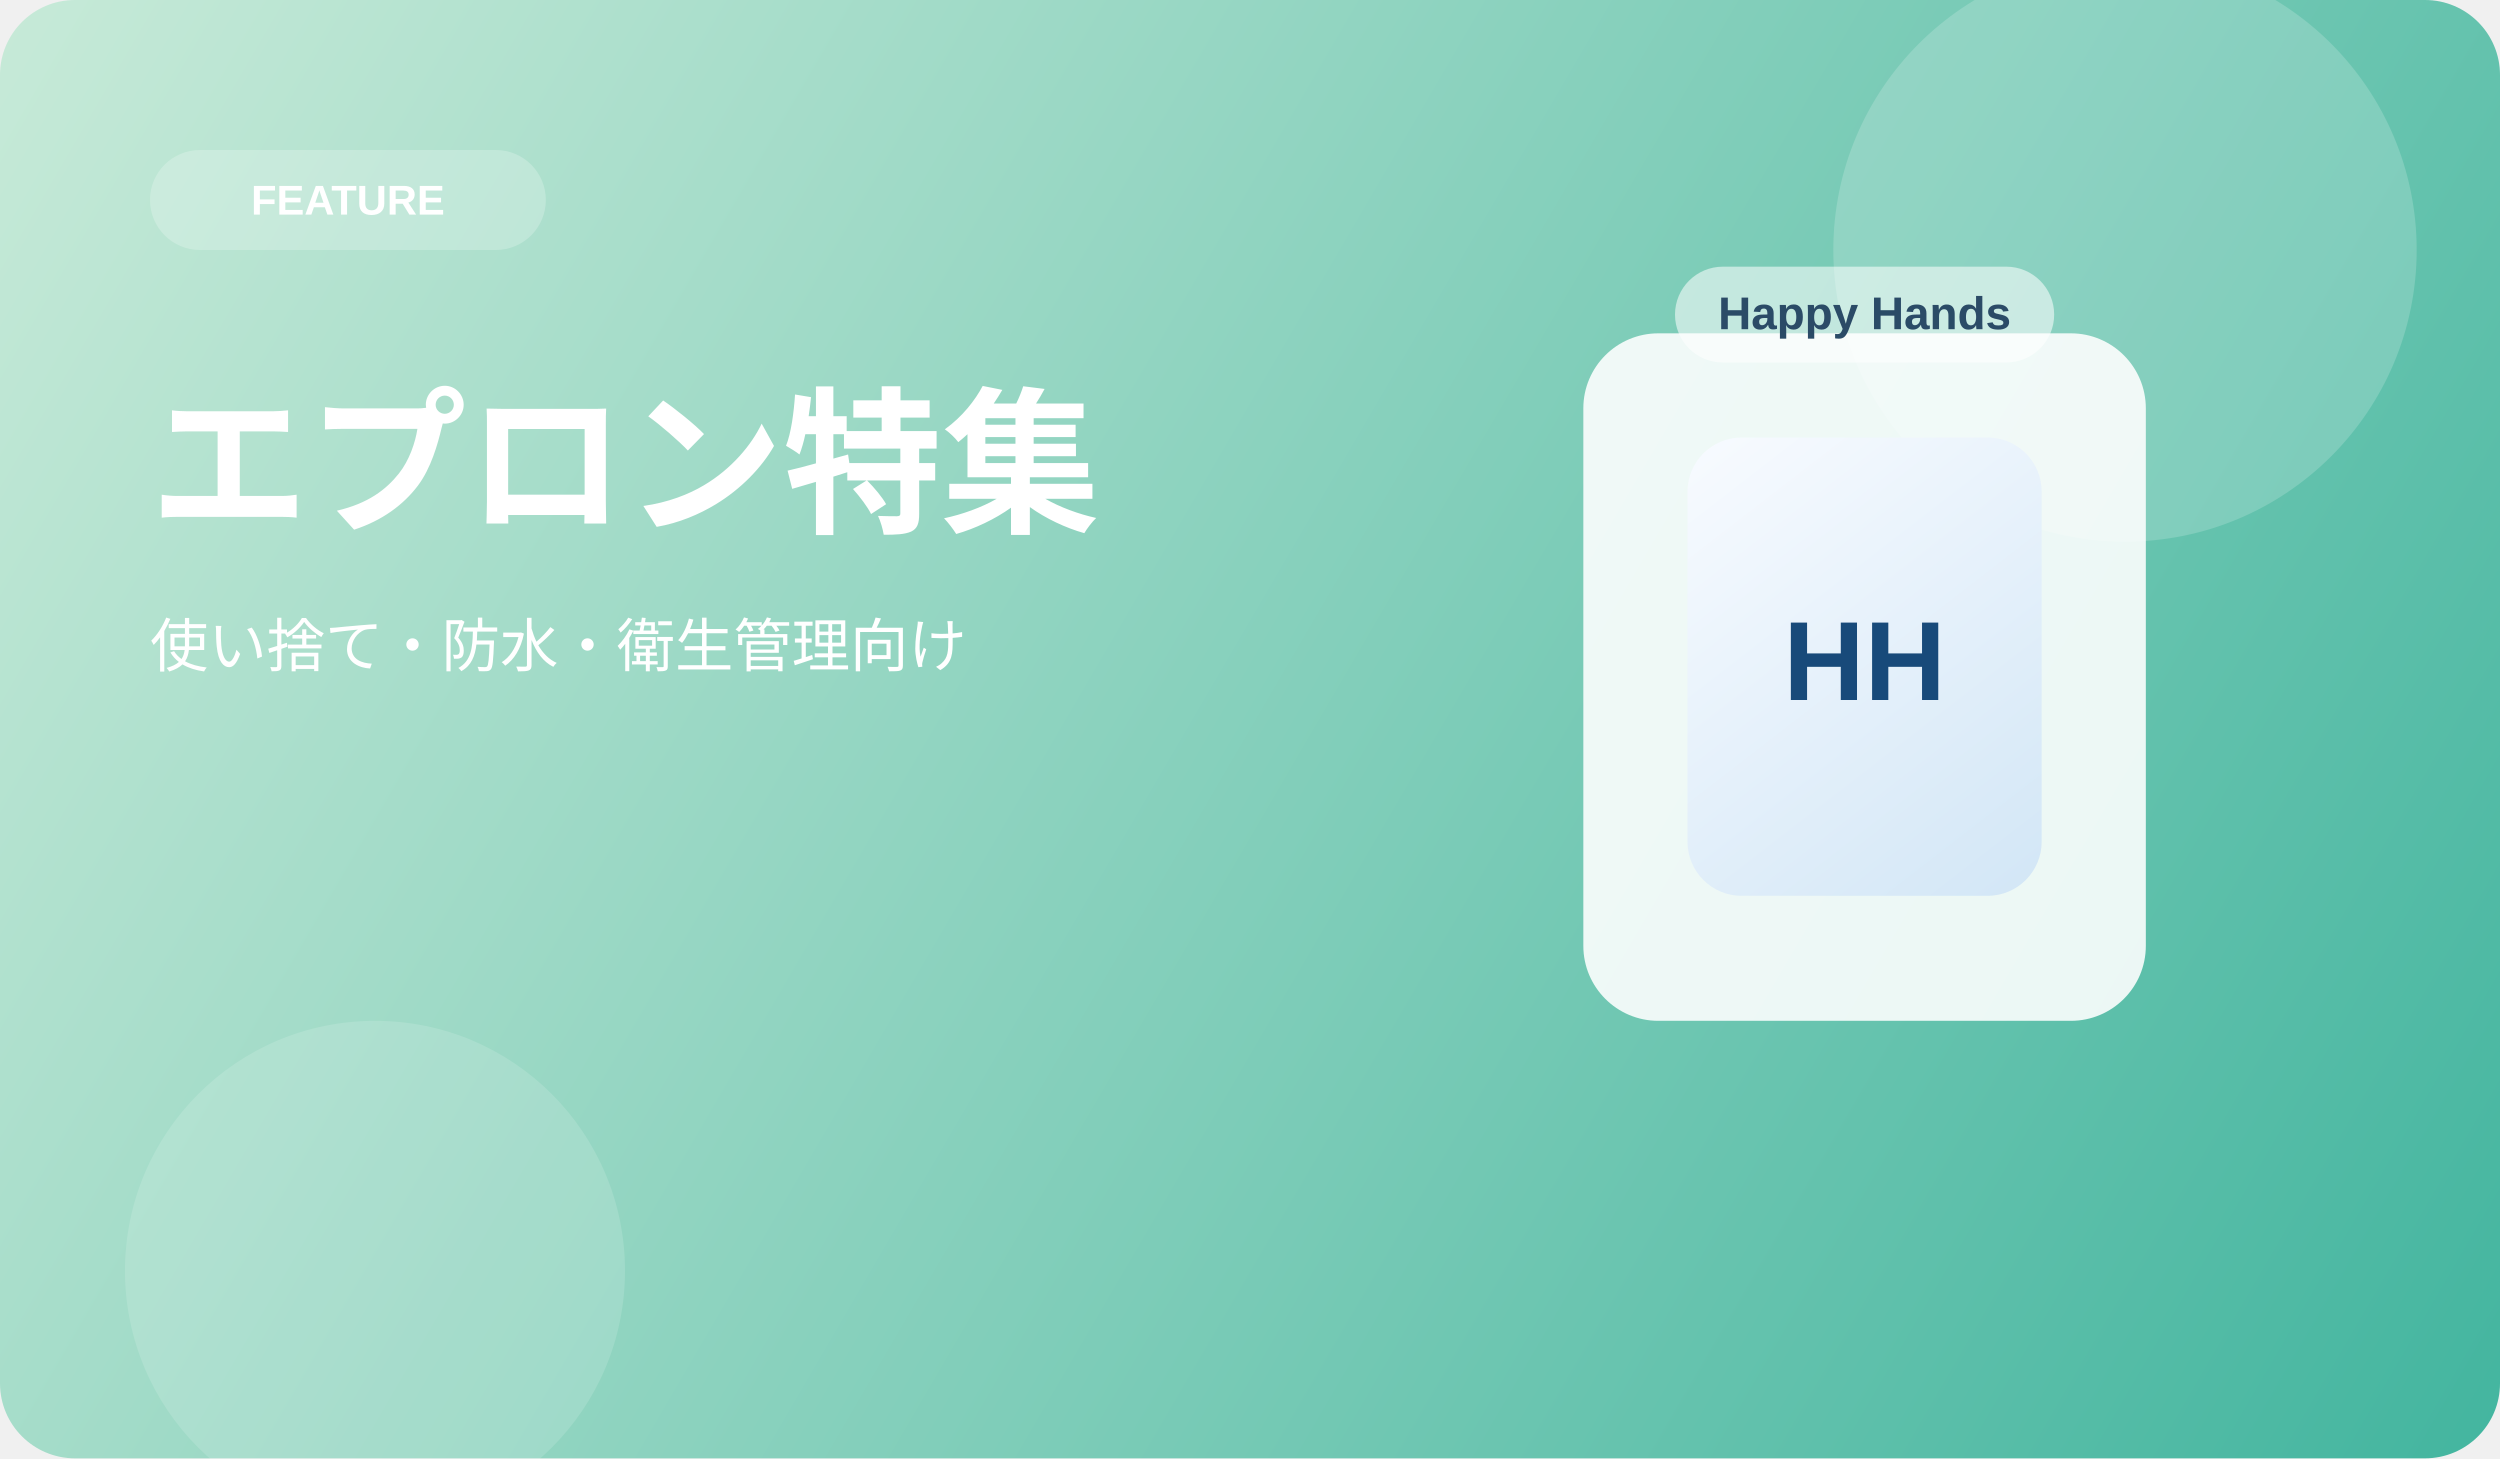
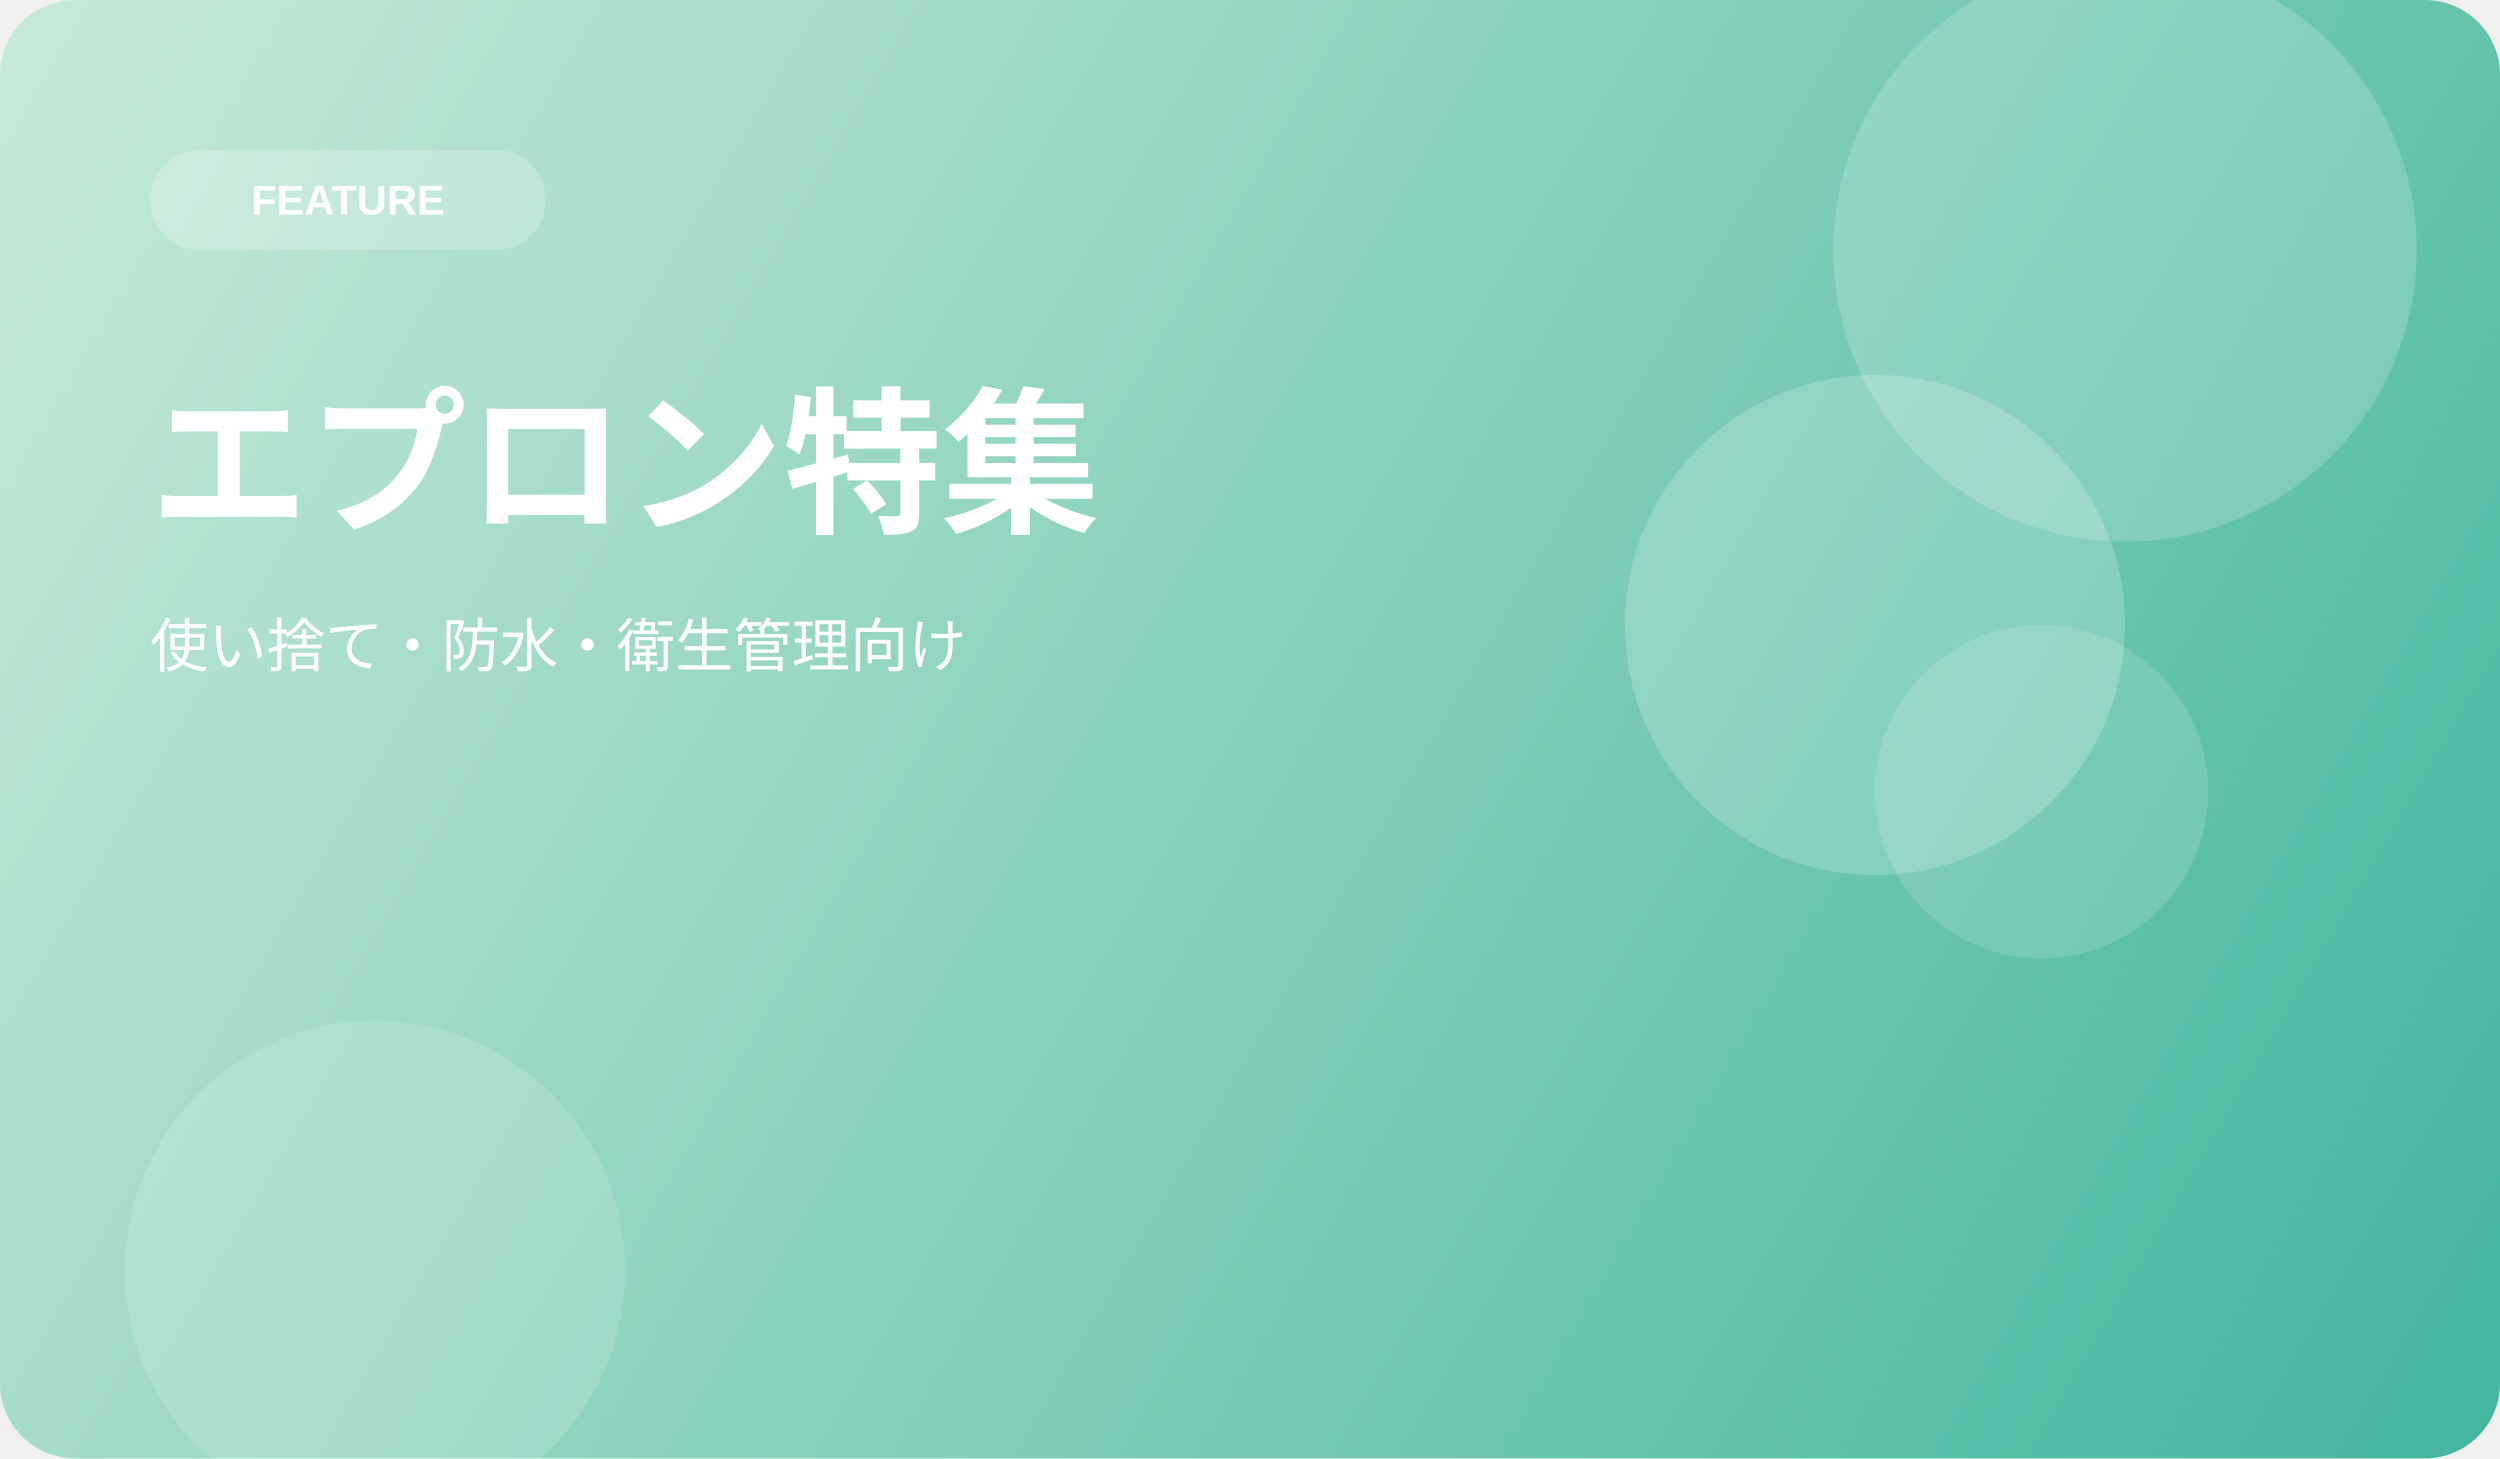
<svg xmlns="http://www.w3.org/2000/svg" width="1200" height="700" viewBox="0 0 1200 700" fill="none">
  <rect width="1200" height="700" rx="36" fill="url(#g)" />
  <circle cx="1020" cy="120" r="140" fill="rgba(255,255,255,0.18)" />
  <circle cx="180" cy="610" r="120" fill="rgba(255,255,255,0.14)" />
  <rect x="72" y="72" width="190" height="48" rx="24" fill="rgba(255,255,255,0.22)" />
  <text x="167" y="103" text-anchor="middle" fill="white" font-size="20" font-family="Arial" font-weight="700">FEATURE</text>
  <text x="72" y="250" fill="white" font-size="76" font-family="Arial" font-weight="800">エプロン特集</text>
  <text x="72" y="320" fill="white" font-size="28" font-family="Arial">使い捨て・防水・衛生管理向け</text>
-   <rect x="760" y="160" width="270" height="330" rx="36" fill="rgba(255,255,255,0.88)" />
-   <rect x="804" y="128" width="182" height="46" rx="23" fill="rgba(255,255,255,0.55)" />
-   <text x="895" y="158" text-anchor="middle" fill="#2B4B67" font-size="22" font-family="Arial" font-weight="700">Happy Hands</text>
-   <rect x="810" y="210" width="170" height="220" rx="26" fill="url(#p)" />
-   <text x="895" y="336" text-anchor="middle" fill="#184A7A" font-size="54" font-family="Arial" font-weight="800">HH</text>
+   <circle cx="900" cy="300" r="120" fill="rgba(255,255,255,0.20)" />
+   <circle cx="980" cy="380" r="80" fill="rgba(255,255,255,0.14)" />
  <defs>
    <linearGradient id="g" x1="0" y1="0" x2="1200" y2="700" gradientUnits="userSpaceOnUse">
      <stop stop-color="#c7ead8" />
      <stop offset="1" stop-color="#43b59f" />
    </linearGradient>
-     <linearGradient id="p" x1="810" y1="210" x2="980" y2="430" gradientUnits="userSpaceOnUse">
-       <stop stop-color="#F8FBFF" />
-       <stop offset="1" stop-color="#D2E6F6" />
-     </linearGradient>
  </defs>
</svg>
